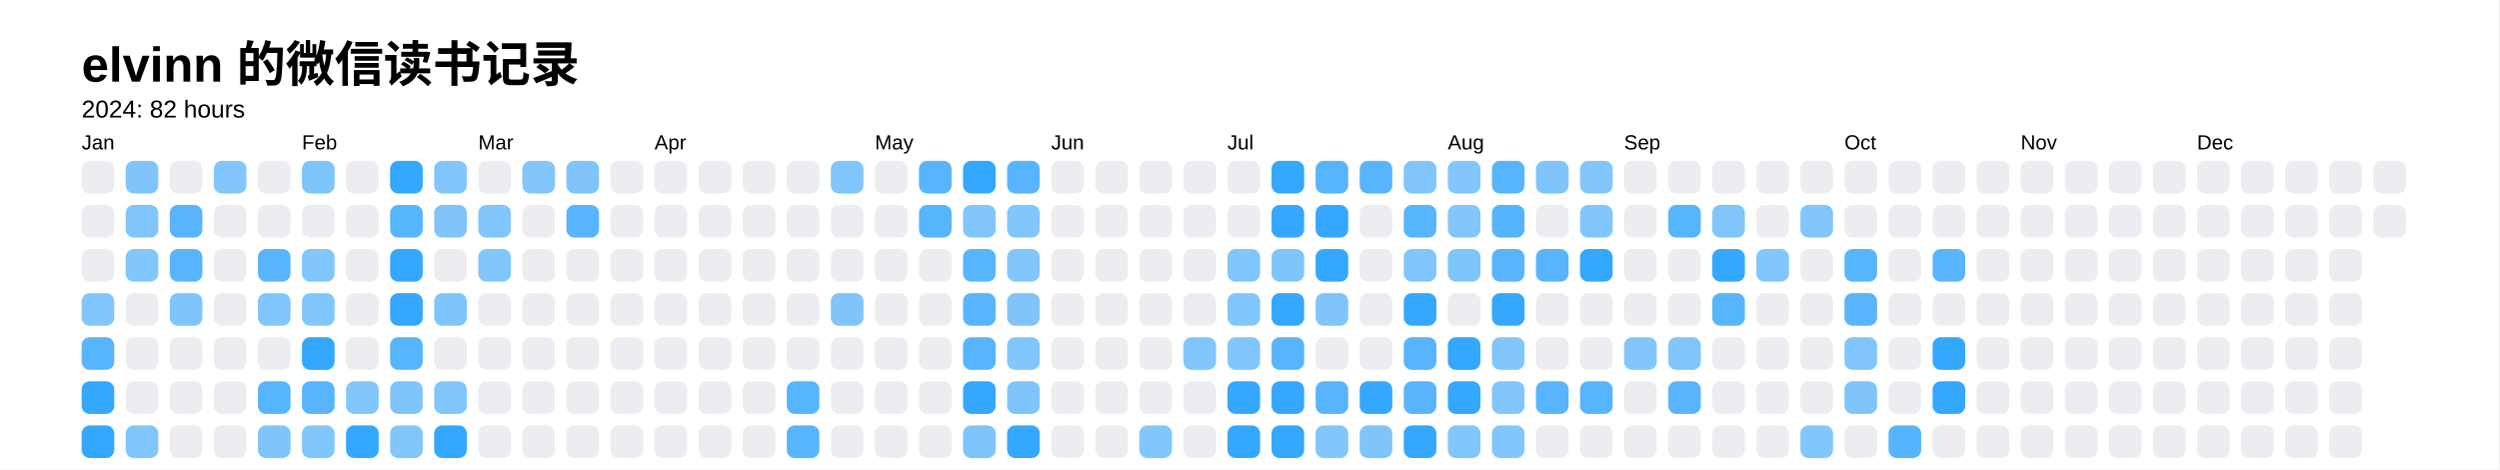
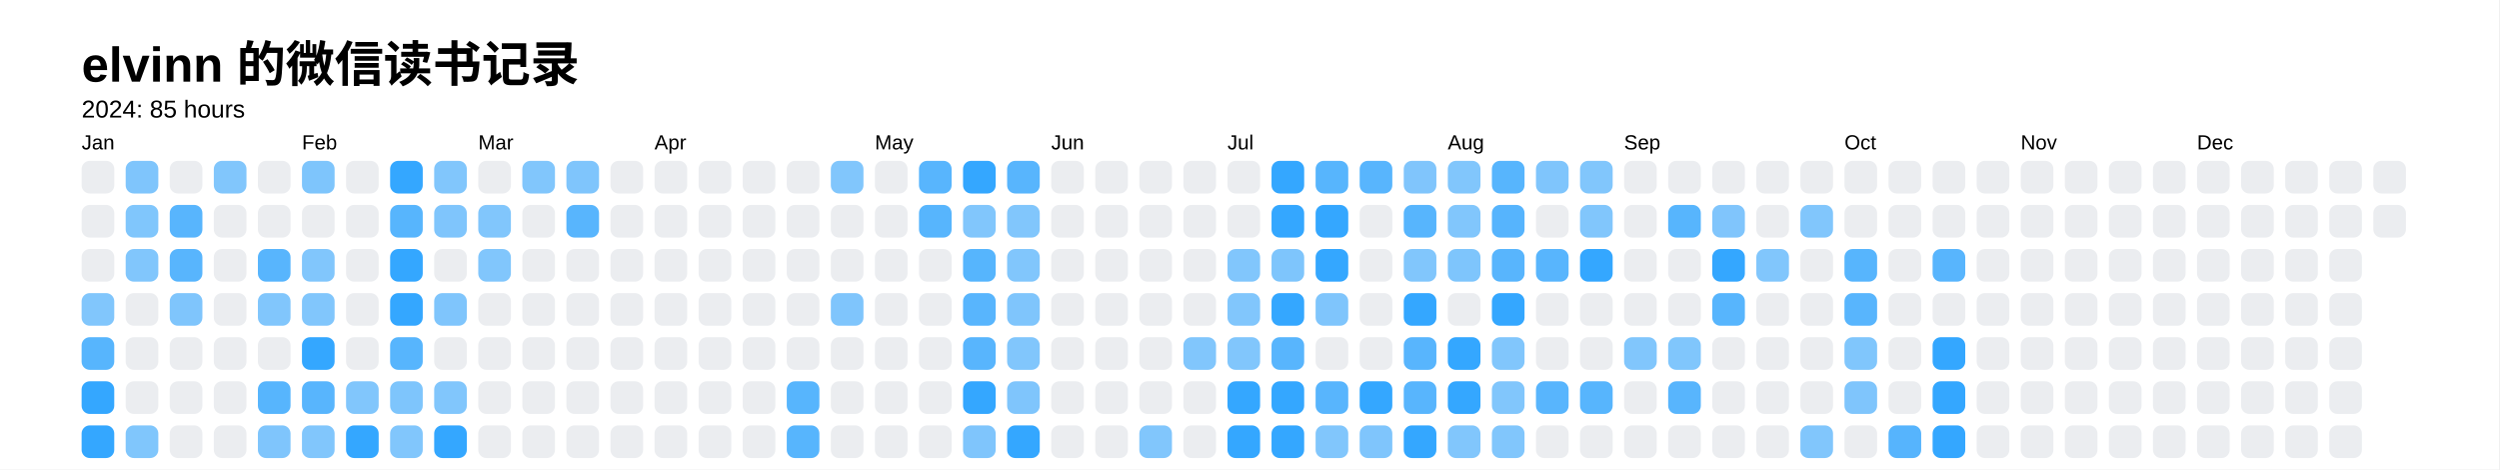
<svg xmlns="http://www.w3.org/2000/svg" baseProfile="full" height="57.5mm" version="1.1" viewBox="0,0,306.2,57.5" width="306.2mm">
  <defs />
  <rect fill="#FFFFFF" height="57.5" width="306.2" x="0" y="0" />
  <text fill="#000000" style="font-size:6px; font-family:Arial; font-weight:bold;" x="10" y="10">elvinn 的微信读书记录</text>
-   <text fill="#000000" style="font-size:3px; font-family:Arial;" x="10" y="14.4">2024: 82 hours</text>
+   <text fill="#000000" style="font-size:3px; font-family:Arial;" x="10" y="14.4">2024: 85 hours</text>
  <text fill="#000000" style="font-size:2.5px; font-family:Arial" x="10" y="18.3">Jan</text>
  <rect fill="#EBEDF0" height="4" rx="1" ry="1" width="4" x="10" y="19.7" />
  <rect fill="#EBEDF0" height="4" rx="1" ry="1" width="4" x="10" y="25.1" />
  <rect fill="#EBEDF0" height="4" rx="1" ry="1" width="4" x="10" y="30.5" />
  <rect fill="#81c6fc" height="4" rx="1" ry="1" width="4" x="10" y="35.9" />
  <rect fill="#57b5fd" height="4" rx="1" ry="1" width="4" x="10" y="41.3" />
  <rect fill="#34A7FF" height="4" rx="1" ry="1" width="4" x="10" y="46.7" />
  <rect fill="#34A7FF" height="4" rx="1" ry="1" width="4" x="10" y="52.1" />
  <rect fill="#7fc5fc" height="4" rx="1" ry="1" width="4" x="15.4" y="19.7" />
  <rect fill="#80c6fc" height="4" rx="1" ry="1" width="4" x="15.4" y="25.1" />
  <rect fill="#81c6fc" height="4" rx="1" ry="1" width="4" x="15.4" y="30.5" />
  <rect fill="#EBEDF0" height="4" rx="1" ry="1" width="4" x="15.4" y="35.9" />
  <rect fill="#EBEDF0" height="4" rx="1" ry="1" width="4" x="15.4" y="41.3" />
  <rect fill="#EBEDF0" height="4" rx="1" ry="1" width="4" x="15.4" y="46.7" />
  <rect fill="#80c6fc" height="4" rx="1" ry="1" width="4" x="15.4" y="52.1" />
  <rect fill="#EBEDF0" height="4" rx="1" ry="1" width="4" x="20.8" y="19.7" />
  <rect fill="#58b5fd" height="4" rx="1" ry="1" width="4" x="20.8" y="25.1" />
  <rect fill="#58b5fd" height="4" rx="1" ry="1" width="4" x="20.8" y="30.5" />
  <rect fill="#7fc5fc" height="4" rx="1" ry="1" width="4" x="20.8" y="35.9" />
  <rect fill="#EBEDF0" height="4" rx="1" ry="1" width="4" x="20.8" y="41.3" />
  <rect fill="#EBEDF0" height="4" rx="1" ry="1" width="4" x="20.8" y="46.7" />
  <rect fill="#EBEDF0" height="4" rx="1" ry="1" width="4" x="20.8" y="52.1" />
  <rect fill="#81c6fc" height="4" rx="1" ry="1" width="4" x="26.2" y="19.7" />
  <rect fill="#EBEDF0" height="4" rx="1" ry="1" width="4" x="26.2" y="25.1" />
  <rect fill="#EBEDF0" height="4" rx="1" ry="1" width="4" x="26.2" y="30.5" />
  <rect fill="#EBEDF0" height="4" rx="1" ry="1" width="4" x="26.2" y="35.9" />
  <rect fill="#EBEDF0" height="4" rx="1" ry="1" width="4" x="26.2" y="41.3" />
  <rect fill="#EBEDF0" height="4" rx="1" ry="1" width="4" x="26.2" y="46.7" />
  <rect fill="#EBEDF0" height="4" rx="1" ry="1" width="4" x="26.2" y="52.1" />
  <rect fill="#EBEDF0" height="4" rx="1" ry="1" width="4" x="31.6" y="19.7" />
  <rect fill="#EBEDF0" height="4" rx="1" ry="1" width="4" x="31.6" y="25.1" />
  <rect fill="#58b5fd" height="4" rx="1" ry="1" width="4" x="31.6" y="30.5" />
  <rect fill="#81c6fc" height="4" rx="1" ry="1" width="4" x="31.6" y="35.9" />
  <rect fill="#EBEDF0" height="4" rx="1" ry="1" width="4" x="31.6" y="41.3" />
  <rect fill="#57b5fd" height="4" rx="1" ry="1" width="4" x="31.6" y="46.7" />
  <rect fill="#7fc5fc" height="4" rx="1" ry="1" width="4" x="31.6" y="52.1" />
  <text fill="#000000" style="font-size:2.5px; font-family:Arial" x="37.0" y="18.3">Feb</text>
  <rect fill="#7ec5fc" height="4" rx="1" ry="1" width="4" x="37.0" y="19.7" />
  <rect fill="#EBEDF0" height="4" rx="1" ry="1" width="4" x="37.0" y="25.1" />
  <rect fill="#81c6fc" height="4" rx="1" ry="1" width="4" x="37.0" y="30.5" />
  <rect fill="#81c6fc" height="4" rx="1" ry="1" width="4" x="37.0" y="35.9" />
  <rect fill="#34A7FF" height="4" rx="1" ry="1" width="4" x="37.0" y="41.3" />
  <rect fill="#58b5fd" height="4" rx="1" ry="1" width="4" x="37.0" y="46.7" />
  <rect fill="#81c6fc" height="4" rx="1" ry="1" width="4" x="37.0" y="52.1" />
  <rect fill="#EBEDF0" height="4" rx="1" ry="1" width="4" x="42.4" y="19.7" />
  <rect fill="#EBEDF0" height="4" rx="1" ry="1" width="4" x="42.4" y="25.1" />
  <rect fill="#EBEDF0" height="4" rx="1" ry="1" width="4" x="42.4" y="30.5" />
  <rect fill="#EBEDF0" height="4" rx="1" ry="1" width="4" x="42.4" y="35.9" />
  <rect fill="#EBEDF0" height="4" rx="1" ry="1" width="4" x="42.4" y="41.3" />
  <rect fill="#81c6fc" height="4" rx="1" ry="1" width="4" x="42.4" y="46.7" />
  <rect fill="#34A7FF" height="4" rx="1" ry="1" width="4" x="42.4" y="52.1" />
  <rect fill="#34A7FF" height="4" rx="1" ry="1" width="4" x="47.8" y="19.7" />
  <rect fill="#57b5fd" height="4" rx="1" ry="1" width="4" x="47.8" y="25.1" />
  <rect fill="#34A7FF" height="4" rx="1" ry="1" width="4" x="47.8" y="30.5" />
  <rect fill="#34A7FF" height="4" rx="1" ry="1" width="4" x="47.8" y="35.9" />
  <rect fill="#57b5fd" height="4" rx="1" ry="1" width="4" x="47.8" y="41.3" />
  <rect fill="#7ec5fc" height="4" rx="1" ry="1" width="4" x="47.8" y="46.7" />
  <rect fill="#81c6fc" height="4" rx="1" ry="1" width="4" x="47.8" y="52.1" />
  <rect fill="#81c6fc" height="4" rx="1" ry="1" width="4" x="53.2" y="19.7" />
  <rect fill="#7fc5fc" height="4" rx="1" ry="1" width="4" x="53.2" y="25.1" />
  <rect fill="#EBEDF0" height="4" rx="1" ry="1" width="4" x="53.2" y="30.5" />
  <rect fill="#7fc5fc" height="4" rx="1" ry="1" width="4" x="53.2" y="35.9" />
  <rect fill="#EBEDF0" height="4" rx="1" ry="1" width="4" x="53.2" y="41.3" />
  <rect fill="#81c6fc" height="4" rx="1" ry="1" width="4" x="53.2" y="46.7" />
  <rect fill="#34A7FF" height="4" rx="1" ry="1" width="4" x="53.2" y="52.1" />
  <text fill="#000000" style="font-size:2.5px; font-family:Arial" x="58.6" y="18.3">Mar</text>
  <rect fill="#EBEDF0" height="4" rx="1" ry="1" width="4" x="58.6" y="19.7" />
  <rect fill="#81c6fc" height="4" rx="1" ry="1" width="4" x="58.6" y="25.1" />
  <rect fill="#81c6fc" height="4" rx="1" ry="1" width="4" x="58.6" y="30.5" />
  <rect fill="#EBEDF0" height="4" rx="1" ry="1" width="4" x="58.6" y="35.9" />
  <rect fill="#EBEDF0" height="4" rx="1" ry="1" width="4" x="58.6" y="41.3" />
  <rect fill="#EBEDF0" height="4" rx="1" ry="1" width="4" x="58.6" y="46.7" />
  <rect fill="#EBEDF0" height="4" rx="1" ry="1" width="4" x="58.6" y="52.1" />
  <rect fill="#81c6fc" height="4" rx="1" ry="1" width="4" x="64" y="19.7" />
  <rect fill="#EBEDF0" height="4" rx="1" ry="1" width="4" x="64" y="25.1" />
  <rect fill="#EBEDF0" height="4" rx="1" ry="1" width="4" x="64" y="30.5" />
  <rect fill="#EBEDF0" height="4" rx="1" ry="1" width="4" x="64" y="35.9" />
  <rect fill="#EBEDF0" height="4" rx="1" ry="1" width="4" x="64" y="41.3" />
  <rect fill="#EBEDF0" height="4" rx="1" ry="1" width="4" x="64" y="46.7" />
  <rect fill="#EBEDF0" height="4" rx="1" ry="1" width="4" x="64" y="52.1" />
  <rect fill="#7fc5fc" height="4" rx="1" ry="1" width="4" x="69.4" y="19.7" />
  <rect fill="#58b5fd" height="4" rx="1" ry="1" width="4" x="69.4" y="25.1" />
  <rect fill="#EBEDF0" height="4" rx="1" ry="1" width="4" x="69.4" y="30.5" />
  <rect fill="#EBEDF0" height="4" rx="1" ry="1" width="4" x="69.4" y="35.9" />
  <rect fill="#EBEDF0" height="4" rx="1" ry="1" width="4" x="69.4" y="41.3" />
  <rect fill="#EBEDF0" height="4" rx="1" ry="1" width="4" x="69.4" y="46.7" />
  <rect fill="#EBEDF0" height="4" rx="1" ry="1" width="4" x="69.4" y="52.1" />
  <rect fill="#EBEDF0" height="4" rx="1" ry="1" width="4" x="74.8" y="19.7" />
  <rect fill="#EBEDF0" height="4" rx="1" ry="1" width="4" x="74.8" y="25.1" />
  <rect fill="#EBEDF0" height="4" rx="1" ry="1" width="4" x="74.8" y="30.5" />
  <rect fill="#EBEDF0" height="4" rx="1" ry="1" width="4" x="74.8" y="35.9" />
  <rect fill="#EBEDF0" height="4" rx="1" ry="1" width="4" x="74.8" y="41.3" />
  <rect fill="#EBEDF0" height="4" rx="1" ry="1" width="4" x="74.8" y="46.7" />
  <rect fill="#EBEDF0" height="4" rx="1" ry="1" width="4" x="74.8" y="52.1" />
  <text fill="#000000" style="font-size:2.5px; font-family:Arial" x="80.2" y="18.3">Apr</text>
  <rect fill="#EBEDF0" height="4" rx="1" ry="1" width="4" x="80.2" y="19.7" />
  <rect fill="#EBEDF0" height="4" rx="1" ry="1" width="4" x="80.2" y="25.1" />
  <rect fill="#EBEDF0" height="4" rx="1" ry="1" width="4" x="80.2" y="30.5" />
  <rect fill="#EBEDF0" height="4" rx="1" ry="1" width="4" x="80.2" y="35.9" />
  <rect fill="#EBEDF0" height="4" rx="1" ry="1" width="4" x="80.2" y="41.3" />
  <rect fill="#EBEDF0" height="4" rx="1" ry="1" width="4" x="80.2" y="46.7" />
  <rect fill="#EBEDF0" height="4" rx="1" ry="1" width="4" x="80.2" y="52.1" />
  <rect fill="#EBEDF0" height="4" rx="1" ry="1" width="4" x="85.6" y="19.7" />
  <rect fill="#EBEDF0" height="4" rx="1" ry="1" width="4" x="85.6" y="25.1" />
  <rect fill="#EBEDF0" height="4" rx="1" ry="1" width="4" x="85.6" y="30.5" />
  <rect fill="#EBEDF0" height="4" rx="1" ry="1" width="4" x="85.6" y="35.9" />
  <rect fill="#EBEDF0" height="4" rx="1" ry="1" width="4" x="85.6" y="41.3" />
  <rect fill="#EBEDF0" height="4" rx="1" ry="1" width="4" x="85.6" y="46.7" />
  <rect fill="#EBEDF0" height="4" rx="1" ry="1" width="4" x="85.6" y="52.1" />
  <rect fill="#EBEDF0" height="4" rx="1" ry="1" width="4" x="91" y="19.7" />
  <rect fill="#EBEDF0" height="4" rx="1" ry="1" width="4" x="91" y="25.1" />
  <rect fill="#EBEDF0" height="4" rx="1" ry="1" width="4" x="91" y="30.5" />
  <rect fill="#EBEDF0" height="4" rx="1" ry="1" width="4" x="91" y="35.9" />
  <rect fill="#EBEDF0" height="4" rx="1" ry="1" width="4" x="91" y="41.3" />
  <rect fill="#EBEDF0" height="4" rx="1" ry="1" width="4" x="91" y="46.7" />
  <rect fill="#EBEDF0" height="4" rx="1" ry="1" width="4" x="91" y="52.1" />
  <rect fill="#EBEDF0" height="4" rx="1" ry="1" width="4" x="96.4" y="19.7" />
  <rect fill="#EBEDF0" height="4" rx="1" ry="1" width="4" x="96.4" y="25.1" />
  <rect fill="#EBEDF0" height="4" rx="1" ry="1" width="4" x="96.4" y="30.5" />
  <rect fill="#EBEDF0" height="4" rx="1" ry="1" width="4" x="96.4" y="35.9" />
  <rect fill="#EBEDF0" height="4" rx="1" ry="1" width="4" x="96.4" y="41.3" />
  <rect fill="#57b5fd" height="4" rx="1" ry="1" width="4" x="96.4" y="46.7" />
  <rect fill="#57b5fd" height="4" rx="1" ry="1" width="4" x="96.4" y="52.1" />
  <rect fill="#81c6fc" height="4" rx="1" ry="1" width="4" x="101.8" y="19.7" />
  <rect fill="#EBEDF0" height="4" rx="1" ry="1" width="4" x="101.8" y="25.1" />
  <rect fill="#EBEDF0" height="4" rx="1" ry="1" width="4" x="101.8" y="30.5" />
  <rect fill="#7fc5fc" height="4" rx="1" ry="1" width="4" x="101.8" y="35.9" />
  <rect fill="#EBEDF0" height="4" rx="1" ry="1" width="4" x="101.8" y="41.3" />
  <rect fill="#EBEDF0" height="4" rx="1" ry="1" width="4" x="101.8" y="46.7" />
  <rect fill="#EBEDF0" height="4" rx="1" ry="1" width="4" x="101.8" y="52.1" />
  <text fill="#000000" style="font-size:2.5px; font-family:Arial" x="107.2" y="18.3">May</text>
  <rect fill="#EBEDF0" height="4" rx="1" ry="1" width="4" x="107.2" y="19.7" />
  <rect fill="#EBEDF0" height="4" rx="1" ry="1" width="4" x="107.2" y="25.1" />
  <rect fill="#EBEDF0" height="4" rx="1" ry="1" width="4" x="107.2" y="30.5" />
  <rect fill="#EBEDF0" height="4" rx="1" ry="1" width="4" x="107.2" y="35.9" />
  <rect fill="#EBEDF0" height="4" rx="1" ry="1" width="4" x="107.2" y="41.3" />
  <rect fill="#EBEDF0" height="4" rx="1" ry="1" width="4" x="107.2" y="46.7" />
  <rect fill="#EBEDF0" height="4" rx="1" ry="1" width="4" x="107.2" y="52.1" />
  <rect fill="#58b5fd" height="4" rx="1" ry="1" width="4" x="112.6" y="19.7" />
  <rect fill="#57b5fd" height="4" rx="1" ry="1" width="4" x="112.6" y="25.1" />
  <rect fill="#EBEDF0" height="4" rx="1" ry="1" width="4" x="112.6" y="30.5" />
  <rect fill="#EBEDF0" height="4" rx="1" ry="1" width="4" x="112.6" y="35.9" />
  <rect fill="#EBEDF0" height="4" rx="1" ry="1" width="4" x="112.6" y="41.3" />
  <rect fill="#EBEDF0" height="4" rx="1" ry="1" width="4" x="112.6" y="46.7" />
  <rect fill="#EBEDF0" height="4" rx="1" ry="1" width="4" x="112.6" y="52.1" />
  <rect fill="#34A7FF" height="4" rx="1" ry="1" width="4" x="118" y="19.7" />
  <rect fill="#81c6fc" height="4" rx="1" ry="1" width="4" x="118" y="25.1" />
  <rect fill="#56b5fd" height="4" rx="1" ry="1" width="4" x="118" y="30.5" />
  <rect fill="#58b5fd" height="4" rx="1" ry="1" width="4" x="118" y="35.9" />
  <rect fill="#58b5fd" height="4" rx="1" ry="1" width="4" x="118" y="41.3" />
  <rect fill="#34A7FF" height="4" rx="1" ry="1" width="4" x="118" y="46.7" />
  <rect fill="#7fc5fc" height="4" rx="1" ry="1" width="4" x="118" y="52.1" />
  <rect fill="#58b5fd" height="4" rx="1" ry="1" width="4" x="123.4" y="19.7" />
  <rect fill="#81c6fc" height="4" rx="1" ry="1" width="4" x="123.4" y="25.1" />
  <rect fill="#81c6fc" height="4" rx="1" ry="1" width="4" x="123.4" y="30.5" />
  <rect fill="#7fc5fc" height="4" rx="1" ry="1" width="4" x="123.4" y="35.9" />
  <rect fill="#81c6fc" height="4" rx="1" ry="1" width="4" x="123.4" y="41.3" />
  <rect fill="#7fc5fc" height="4" rx="1" ry="1" width="4" x="123.4" y="46.7" />
  <rect fill="#34A7FF" height="4" rx="1" ry="1" width="4" x="123.4" y="52.1" />
  <text fill="#000000" style="font-size:2.5px; font-family:Arial" x="128.8" y="18.3">Jun</text>
  <rect fill="#EBEDF0" height="4" rx="1" ry="1" width="4" x="128.8" y="19.7" />
  <rect fill="#EBEDF0" height="4" rx="1" ry="1" width="4" x="128.8" y="25.1" />
  <rect fill="#EBEDF0" height="4" rx="1" ry="1" width="4" x="128.8" y="30.5" />
  <rect fill="#EBEDF0" height="4" rx="1" ry="1" width="4" x="128.8" y="35.9" />
  <rect fill="#EBEDF0" height="4" rx="1" ry="1" width="4" x="128.8" y="41.3" />
  <rect fill="#EBEDF0" height="4" rx="1" ry="1" width="4" x="128.8" y="46.7" />
  <rect fill="#EBEDF0" height="4" rx="1" ry="1" width="4" x="128.8" y="52.1" />
  <rect fill="#EBEDF0" height="4" rx="1" ry="1" width="4" x="134.2" y="19.7" />
  <rect fill="#EBEDF0" height="4" rx="1" ry="1" width="4" x="134.2" y="25.1" />
  <rect fill="#EBEDF0" height="4" rx="1" ry="1" width="4" x="134.2" y="30.5" />
  <rect fill="#EBEDF0" height="4" rx="1" ry="1" width="4" x="134.2" y="35.9" />
  <rect fill="#EBEDF0" height="4" rx="1" ry="1" width="4" x="134.2" y="41.3" />
  <rect fill="#EBEDF0" height="4" rx="1" ry="1" width="4" x="134.2" y="46.7" />
  <rect fill="#EBEDF0" height="4" rx="1" ry="1" width="4" x="134.2" y="52.1" />
  <rect fill="#EBEDF0" height="4" rx="1" ry="1" width="4" x="139.6" y="19.7" />
  <rect fill="#EBEDF0" height="4" rx="1" ry="1" width="4" x="139.6" y="25.1" />
  <rect fill="#EBEDF0" height="4" rx="1" ry="1" width="4" x="139.6" y="30.5" />
  <rect fill="#EBEDF0" height="4" rx="1" ry="1" width="4" x="139.6" y="35.9" />
  <rect fill="#EBEDF0" height="4" rx="1" ry="1" width="4" x="139.6" y="41.3" />
  <rect fill="#EBEDF0" height="4" rx="1" ry="1" width="4" x="139.6" y="46.7" />
  <rect fill="#81c6fc" height="4" rx="1" ry="1" width="4" x="139.6" y="52.1" />
  <rect fill="#EBEDF0" height="4" rx="1" ry="1" width="4" x="145" y="19.7" />
  <rect fill="#EBEDF0" height="4" rx="1" ry="1" width="4" x="145" y="25.1" />
  <rect fill="#EBEDF0" height="4" rx="1" ry="1" width="4" x="145" y="30.5" />
  <rect fill="#EBEDF0" height="4" rx="1" ry="1" width="4" x="145" y="35.9" />
  <rect fill="#81c6fc" height="4" rx="1" ry="1" width="4" x="145" y="41.3" />
  <rect fill="#EBEDF0" height="4" rx="1" ry="1" width="4" x="145" y="46.7" />
  <rect fill="#EBEDF0" height="4" rx="1" ry="1" width="4" x="145" y="52.1" />
  <text fill="#000000" style="font-size:2.5px; font-family:Arial" x="150.4" y="18.3">Jul</text>
  <rect fill="#EBEDF0" height="4" rx="1" ry="1" width="4" x="150.4" y="19.7" />
  <rect fill="#EBEDF0" height="4" rx="1" ry="1" width="4" x="150.4" y="25.1" />
  <rect fill="#81c6fc" height="4" rx="1" ry="1" width="4" x="150.4" y="30.5" />
  <rect fill="#81c6fc" height="4" rx="1" ry="1" width="4" x="150.4" y="35.9" />
  <rect fill="#81c6fc" height="4" rx="1" ry="1" width="4" x="150.4" y="41.3" />
  <rect fill="#34A7FF" height="4" rx="1" ry="1" width="4" x="150.4" y="46.7" />
  <rect fill="#34A7FF" height="4" rx="1" ry="1" width="4" x="150.4" y="52.1" />
  <rect fill="#34A7FF" height="4" rx="1" ry="1" width="4" x="155.8" y="19.7" />
  <rect fill="#34A7FF" height="4" rx="1" ry="1" width="4" x="155.8" y="25.1" />
  <rect fill="#7ec5fc" height="4" rx="1" ry="1" width="4" x="155.8" y="30.5" />
  <rect fill="#34A7FF" height="4" rx="1" ry="1" width="4" x="155.8" y="35.9" />
  <rect fill="#58b5fd" height="4" rx="1" ry="1" width="4" x="155.8" y="41.3" />
  <rect fill="#34A7FF" height="4" rx="1" ry="1" width="4" x="155.8" y="46.7" />
  <rect fill="#34A7FF" height="4" rx="1" ry="1" width="4" x="155.8" y="52.1" />
  <rect fill="#57b5fd" height="4" rx="1" ry="1" width="4" x="161.2" y="19.7" />
  <rect fill="#34A7FF" height="4" rx="1" ry="1" width="4" x="161.2" y="25.1" />
  <rect fill="#34A7FF" height="4" rx="1" ry="1" width="4" x="161.2" y="30.5" />
  <rect fill="#7fc5fc" height="4" rx="1" ry="1" width="4" x="161.2" y="35.9" />
  <rect fill="#EBEDF0" height="4" rx="1" ry="1" width="4" x="161.2" y="41.3" />
  <rect fill="#58b5fd" height="4" rx="1" ry="1" width="4" x="161.2" y="46.7" />
  <rect fill="#81c6fc" height="4" rx="1" ry="1" width="4" x="161.2" y="52.1" />
  <rect fill="#58b5fd" height="4" rx="1" ry="1" width="4" x="166.6" y="19.7" />
  <rect fill="#EBEDF0" height="4" rx="1" ry="1" width="4" x="166.6" y="25.1" />
  <rect fill="#EBEDF0" height="4" rx="1" ry="1" width="4" x="166.6" y="30.5" />
  <rect fill="#EBEDF0" height="4" rx="1" ry="1" width="4" x="166.6" y="35.9" />
  <rect fill="#EBEDF0" height="4" rx="1" ry="1" width="4" x="166.6" y="41.3" />
  <rect fill="#34A7FF" height="4" rx="1" ry="1" width="4" x="166.6" y="46.7" />
  <rect fill="#7fc5fc" height="4" rx="1" ry="1" width="4" x="166.6" y="52.1" />
  <rect fill="#80c5fc" height="4" rx="1" ry="1" width="4" x="172" y="19.7" />
  <rect fill="#57b5fd" height="4" rx="1" ry="1" width="4" x="172" y="25.1" />
  <rect fill="#81c6fc" height="4" rx="1" ry="1" width="4" x="172" y="30.5" />
  <rect fill="#34A7FF" height="4" rx="1" ry="1" width="4" x="172" y="35.9" />
  <rect fill="#58b5fd" height="4" rx="1" ry="1" width="4" x="172" y="41.3" />
  <rect fill="#58b5fd" height="4" rx="1" ry="1" width="4" x="172" y="46.7" />
  <rect fill="#34A7FF" height="4" rx="1" ry="1" width="4" x="172" y="52.1" />
  <text fill="#000000" style="font-size:2.5px; font-family:Arial" x="177.4" y="18.3">Aug</text>
  <rect fill="#81c6fc" height="4" rx="1" ry="1" width="4" x="177.4" y="19.7" />
  <rect fill="#81c6fc" height="4" rx="1" ry="1" width="4" x="177.4" y="25.1" />
  <rect fill="#7ec5fc" height="4" rx="1" ry="1" width="4" x="177.4" y="30.5" />
  <rect fill="#EBEDF0" height="4" rx="1" ry="1" width="4" x="177.4" y="35.9" />
  <rect fill="#34A7FF" height="4" rx="1" ry="1" width="4" x="177.4" y="41.3" />
  <rect fill="#34A7FF" height="4" rx="1" ry="1" width="4" x="177.4" y="46.7" />
  <rect fill="#81c6fc" height="4" rx="1" ry="1" width="4" x="177.4" y="52.1" />
  <rect fill="#57b5fd" height="4" rx="1" ry="1" width="4" x="182.8" y="19.7" />
  <rect fill="#56b4fd" height="4" rx="1" ry="1" width="4" x="182.8" y="25.1" />
  <rect fill="#58b5fd" height="4" rx="1" ry="1" width="4" x="182.8" y="30.5" />
  <rect fill="#34A7FF" height="4" rx="1" ry="1" width="4" x="182.8" y="35.9" />
  <rect fill="#81c6fc" height="4" rx="1" ry="1" width="4" x="182.8" y="41.3" />
  <rect fill="#81c6fc" height="4" rx="1" ry="1" width="4" x="182.8" y="46.7" />
  <rect fill="#81c6fc" height="4" rx="1" ry="1" width="4" x="182.8" y="52.1" />
  <rect fill="#7fc5fc" height="4" rx="1" ry="1" width="4" x="188.2" y="19.7" />
  <rect fill="#EBEDF0" height="4" rx="1" ry="1" width="4" x="188.2" y="25.1" />
  <rect fill="#58b5fd" height="4" rx="1" ry="1" width="4" x="188.2" y="30.5" />
  <rect fill="#EBEDF0" height="4" rx="1" ry="1" width="4" x="188.2" y="35.9" />
  <rect fill="#EBEDF0" height="4" rx="1" ry="1" width="4" x="188.2" y="41.3" />
  <rect fill="#58b5fd" height="4" rx="1" ry="1" width="4" x="188.2" y="46.7" />
  <rect fill="#EBEDF0" height="4" rx="1" ry="1" width="4" x="188.2" y="52.1" />
  <rect fill="#81c6fc" height="4" rx="1" ry="1" width="4" x="193.6" y="19.7" />
  <rect fill="#81c6fc" height="4" rx="1" ry="1" width="4" x="193.6" y="25.1" />
  <rect fill="#34A7FF" height="4" rx="1" ry="1" width="4" x="193.6" y="30.5" />
  <rect fill="#EBEDF0" height="4" rx="1" ry="1" width="4" x="193.6" y="35.9" />
  <rect fill="#EBEDF0" height="4" rx="1" ry="1" width="4" x="193.6" y="41.3" />
  <rect fill="#57b5fd" height="4" rx="1" ry="1" width="4" x="193.6" y="46.7" />
  <rect fill="#EBEDF0" height="4" rx="1" ry="1" width="4" x="193.6" y="52.1" />
  <text fill="#000000" style="font-size:2.5px; font-family:Arial" x="199" y="18.3">Sep</text>
  <rect fill="#EBEDF0" height="4" rx="1" ry="1" width="4" x="199" y="19.7" />
  <rect fill="#EBEDF0" height="4" rx="1" ry="1" width="4" x="199" y="25.1" />
  <rect fill="#EBEDF0" height="4" rx="1" ry="1" width="4" x="199" y="30.5" />
  <rect fill="#EBEDF0" height="4" rx="1" ry="1" width="4" x="199" y="35.9" />
  <rect fill="#81c6fc" height="4" rx="1" ry="1" width="4" x="199" y="41.3" />
  <rect fill="#EBEDF0" height="4" rx="1" ry="1" width="4" x="199" y="46.7" />
  <rect fill="#EBEDF0" height="4" rx="1" ry="1" width="4" x="199" y="52.1" />
  <rect fill="#EBEDF0" height="4" rx="1" ry="1" width="4" x="204.4" y="19.7" />
  <rect fill="#57b5fd" height="4" rx="1" ry="1" width="4" x="204.4" y="25.1" />
  <rect fill="#EBEDF0" height="4" rx="1" ry="1" width="4" x="204.4" y="30.5" />
  <rect fill="#EBEDF0" height="4" rx="1" ry="1" width="4" x="204.4" y="35.9" />
  <rect fill="#80c6fc" height="4" rx="1" ry="1" width="4" x="204.4" y="41.3" />
  <rect fill="#58b5fd" height="4" rx="1" ry="1" width="4" x="204.4" y="46.7" />
  <rect fill="#EBEDF0" height="4" rx="1" ry="1" width="4" x="204.4" y="52.1" />
  <rect fill="#EBEDF0" height="4" rx="1" ry="1" width="4" x="209.8" y="19.7" />
  <rect fill="#80c5fc" height="4" rx="1" ry="1" width="4" x="209.8" y="25.1" />
  <rect fill="#34A7FF" height="4" rx="1" ry="1" width="4" x="209.8" y="30.5" />
  <rect fill="#57b5fd" height="4" rx="1" ry="1" width="4" x="209.8" y="35.9" />
  <rect fill="#EBEDF0" height="4" rx="1" ry="1" width="4" x="209.8" y="41.3" />
  <rect fill="#EBEDF0" height="4" rx="1" ry="1" width="4" x="209.8" y="46.7" />
  <rect fill="#EBEDF0" height="4" rx="1" ry="1" width="4" x="209.8" y="52.1" />
  <rect fill="#EBEDF0" height="4" rx="1" ry="1" width="4" x="215.2" y="19.7" />
  <rect fill="#EBEDF0" height="4" rx="1" ry="1" width="4" x="215.2" y="25.1" />
  <rect fill="#81c6fc" height="4" rx="1" ry="1" width="4" x="215.2" y="30.5" />
  <rect fill="#EBEDF0" height="4" rx="1" ry="1" width="4" x="215.2" y="35.9" />
  <rect fill="#EBEDF0" height="4" rx="1" ry="1" width="4" x="215.2" y="41.3" />
  <rect fill="#EBEDF0" height="4" rx="1" ry="1" width="4" x="215.2" y="46.7" />
  <rect fill="#EBEDF0" height="4" rx="1" ry="1" width="4" x="215.2" y="52.1" />
  <rect fill="#EBEDF0" height="4" rx="1" ry="1" width="4" x="220.6" y="19.7" />
  <rect fill="#81c6fc" height="4" rx="1" ry="1" width="4" x="220.6" y="25.1" />
  <rect fill="#EBEDF0" height="4" rx="1" ry="1" width="4" x="220.6" y="30.5" />
  <rect fill="#EBEDF0" height="4" rx="1" ry="1" width="4" x="220.6" y="35.9" />
  <rect fill="#EBEDF0" height="4" rx="1" ry="1" width="4" x="220.6" y="41.3" />
  <rect fill="#EBEDF0" height="4" rx="1" ry="1" width="4" x="220.6" y="46.7" />
  <rect fill="#81c6fc" height="4" rx="1" ry="1" width="4" x="220.6" y="52.1" />
  <text fill="#000000" style="font-size:2.5px; font-family:Arial" x="226" y="18.3">Oct</text>
  <rect fill="#EBEDF0" height="4" rx="1" ry="1" width="4" x="226" y="19.7" />
  <rect fill="#EBEDF0" height="4" rx="1" ry="1" width="4" x="226" y="25.1" />
  <rect fill="#57b5fd" height="4" rx="1" ry="1" width="4" x="226" y="30.5" />
  <rect fill="#58b5fd" height="4" rx="1" ry="1" width="4" x="226" y="35.9" />
  <rect fill="#80c6fc" height="4" rx="1" ry="1" width="4" x="226" y="41.3" />
  <rect fill="#7fc5fc" height="4" rx="1" ry="1" width="4" x="226" y="46.7" />
  <rect fill="#EBEDF0" height="4" rx="1" ry="1" width="4" x="226" y="52.1" />
  <rect fill="#EBEDF0" height="4" rx="1" ry="1" width="4" x="231.4" y="19.7" />
  <rect fill="#EBEDF0" height="4" rx="1" ry="1" width="4" x="231.4" y="25.1" />
  <rect fill="#EBEDF0" height="4" rx="1" ry="1" width="4" x="231.4" y="30.5" />
  <rect fill="#EBEDF0" height="4" rx="1" ry="1" width="4" x="231.4" y="35.9" />
  <rect fill="#EBEDF0" height="4" rx="1" ry="1" width="4" x="231.4" y="41.3" />
  <rect fill="#EBEDF0" height="4" rx="1" ry="1" width="4" x="231.4" y="46.7" />
  <rect fill="#56b4fd" height="4" rx="1" ry="1" width="4" x="231.4" y="52.1" />
  <rect fill="#EBEDF0" height="4" rx="1" ry="1" width="4" x="236.8" y="19.7" />
  <rect fill="#EBEDF0" height="4" rx="1" ry="1" width="4" x="236.8" y="25.1" />
  <rect fill="#58b5fd" height="4" rx="1" ry="1" width="4" x="236.8" y="30.5" />
  <rect fill="#EBEDF0" height="4" rx="1" ry="1" width="4" x="236.8" y="35.9" />
  <rect fill="#34A7FF" height="4" rx="1" ry="1" width="4" x="236.8" y="41.3" />
  <rect fill="#34A7FF" height="4" rx="1" ry="1" width="4" x="236.8" y="46.7" />
-   <rect fill="#EBEDF0" height="4" rx="1" ry="1" width="4" x="236.8" y="52.1" />
+   <rect fill="#34A7FF" height="4" rx="1" ry="1" width="4" x="236.8" y="52.1" />
  <rect fill="#EBEDF0" height="4" rx="1" ry="1" width="4" x="242.2" y="19.7" />
  <rect fill="#EBEDF0" height="4" rx="1" ry="1" width="4" x="242.2" y="25.1" />
  <rect fill="#EBEDF0" height="4" rx="1" ry="1" width="4" x="242.2" y="30.5" />
  <rect fill="#EBEDF0" height="4" rx="1" ry="1" width="4" x="242.2" y="35.9" />
  <rect fill="#EBEDF0" height="4" rx="1" ry="1" width="4" x="242.2" y="41.3" />
  <rect fill="#EBEDF0" height="4" rx="1" ry="1" width="4" x="242.2" y="46.7" />
  <rect fill="#EBEDF0" height="4" rx="1" ry="1" width="4" x="242.2" y="52.1" />
  <text fill="#000000" style="font-size:2.5px; font-family:Arial" x="247.6" y="18.3">Nov</text>
  <rect fill="#EBEDF0" height="4" rx="1" ry="1" width="4" x="247.6" y="19.7" />
  <rect fill="#EBEDF0" height="4" rx="1" ry="1" width="4" x="247.6" y="25.1" />
  <rect fill="#EBEDF0" height="4" rx="1" ry="1" width="4" x="247.6" y="30.5" />
  <rect fill="#EBEDF0" height="4" rx="1" ry="1" width="4" x="247.6" y="35.9" />
  <rect fill="#EBEDF0" height="4" rx="1" ry="1" width="4" x="247.6" y="41.3" />
  <rect fill="#EBEDF0" height="4" rx="1" ry="1" width="4" x="247.6" y="46.7" />
  <rect fill="#EBEDF0" height="4" rx="1" ry="1" width="4" x="247.6" y="52.1" />
  <rect fill="#EBEDF0" height="4" rx="1" ry="1" width="4" x="253" y="19.7" />
  <rect fill="#EBEDF0" height="4" rx="1" ry="1" width="4" x="253" y="25.1" />
  <rect fill="#EBEDF0" height="4" rx="1" ry="1" width="4" x="253" y="30.5" />
  <rect fill="#EBEDF0" height="4" rx="1" ry="1" width="4" x="253" y="35.9" />
  <rect fill="#EBEDF0" height="4" rx="1" ry="1" width="4" x="253" y="41.3" />
  <rect fill="#EBEDF0" height="4" rx="1" ry="1" width="4" x="253" y="46.7" />
  <rect fill="#EBEDF0" height="4" rx="1" ry="1" width="4" x="253" y="52.1" />
  <rect fill="#EBEDF0" height="4" rx="1" ry="1" width="4" x="258.4" y="19.7" />
  <rect fill="#EBEDF0" height="4" rx="1" ry="1" width="4" x="258.4" y="25.1" />
  <rect fill="#EBEDF0" height="4" rx="1" ry="1" width="4" x="258.4" y="30.5" />
  <rect fill="#EBEDF0" height="4" rx="1" ry="1" width="4" x="258.4" y="35.9" />
  <rect fill="#EBEDF0" height="4" rx="1" ry="1" width="4" x="258.4" y="41.3" />
  <rect fill="#EBEDF0" height="4" rx="1" ry="1" width="4" x="258.4" y="46.7" />
  <rect fill="#EBEDF0" height="4" rx="1" ry="1" width="4" x="258.4" y="52.1" />
  <rect fill="#EBEDF0" height="4" rx="1" ry="1" width="4" x="263.8" y="19.7" />
  <rect fill="#EBEDF0" height="4" rx="1" ry="1" width="4" x="263.8" y="25.1" />
  <rect fill="#EBEDF0" height="4" rx="1" ry="1" width="4" x="263.8" y="30.5" />
  <rect fill="#EBEDF0" height="4" rx="1" ry="1" width="4" x="263.8" y="35.9" />
  <rect fill="#EBEDF0" height="4" rx="1" ry="1" width="4" x="263.8" y="41.3" />
  <rect fill="#EBEDF0" height="4" rx="1" ry="1" width="4" x="263.8" y="46.7" />
  <rect fill="#EBEDF0" height="4" rx="1" ry="1" width="4" x="263.8" y="52.1" />
  <text fill="#000000" style="font-size:2.5px; font-family:Arial" x="269.2" y="18.3">Dec</text>
  <rect fill="#EBEDF0" height="4" rx="1" ry="1" width="4" x="269.2" y="19.7" />
  <rect fill="#EBEDF0" height="4" rx="1" ry="1" width="4" x="269.2" y="25.1" />
  <rect fill="#EBEDF0" height="4" rx="1" ry="1" width="4" x="269.2" y="30.5" />
  <rect fill="#EBEDF0" height="4" rx="1" ry="1" width="4" x="269.2" y="35.9" />
  <rect fill="#EBEDF0" height="4" rx="1" ry="1" width="4" x="269.2" y="41.3" />
  <rect fill="#EBEDF0" height="4" rx="1" ry="1" width="4" x="269.2" y="46.7" />
  <rect fill="#EBEDF0" height="4" rx="1" ry="1" width="4" x="269.2" y="52.1" />
  <rect fill="#EBEDF0" height="4" rx="1" ry="1" width="4" x="274.6" y="19.7" />
  <rect fill="#EBEDF0" height="4" rx="1" ry="1" width="4" x="274.6" y="25.1" />
  <rect fill="#EBEDF0" height="4" rx="1" ry="1" width="4" x="274.6" y="30.5" />
  <rect fill="#EBEDF0" height="4" rx="1" ry="1" width="4" x="274.6" y="35.9" />
  <rect fill="#EBEDF0" height="4" rx="1" ry="1" width="4" x="274.6" y="41.3" />
  <rect fill="#EBEDF0" height="4" rx="1" ry="1" width="4" x="274.6" y="46.7" />
  <rect fill="#EBEDF0" height="4" rx="1" ry="1" width="4" x="274.6" y="52.1" />
  <rect fill="#EBEDF0" height="4" rx="1" ry="1" width="4" x="280" y="19.7" />
  <rect fill="#EBEDF0" height="4" rx="1" ry="1" width="4" x="280" y="25.1" />
  <rect fill="#EBEDF0" height="4" rx="1" ry="1" width="4" x="280" y="30.5" />
  <rect fill="#EBEDF0" height="4" rx="1" ry="1" width="4" x="280" y="35.9" />
  <rect fill="#EBEDF0" height="4" rx="1" ry="1" width="4" x="280" y="41.3" />
  <rect fill="#EBEDF0" height="4" rx="1" ry="1" width="4" x="280" y="46.7" />
  <rect fill="#EBEDF0" height="4" rx="1" ry="1" width="4" x="280" y="52.1" />
  <rect fill="#EBEDF0" height="4" rx="1" ry="1" width="4" x="285.4" y="19.7" />
  <rect fill="#EBEDF0" height="4" rx="1" ry="1" width="4" x="285.4" y="25.1" />
  <rect fill="#EBEDF0" height="4" rx="1" ry="1" width="4" x="285.4" y="30.5" />
  <rect fill="#EBEDF0" height="4" rx="1" ry="1" width="4" x="285.4" y="35.9" />
  <rect fill="#EBEDF0" height="4" rx="1" ry="1" width="4" x="285.4" y="41.3" />
  <rect fill="#EBEDF0" height="4" rx="1" ry="1" width="4" x="285.4" y="46.7" />
  <rect fill="#EBEDF0" height="4" rx="1" ry="1" width="4" x="285.4" y="52.1" />
  <rect fill="#EBEDF0" height="4" rx="1" ry="1" width="4" x="290.8" y="19.7" />
  <rect fill="#EBEDF0" height="4" rx="1" ry="1" width="4" x="290.8" y="25.1" />
</svg>
